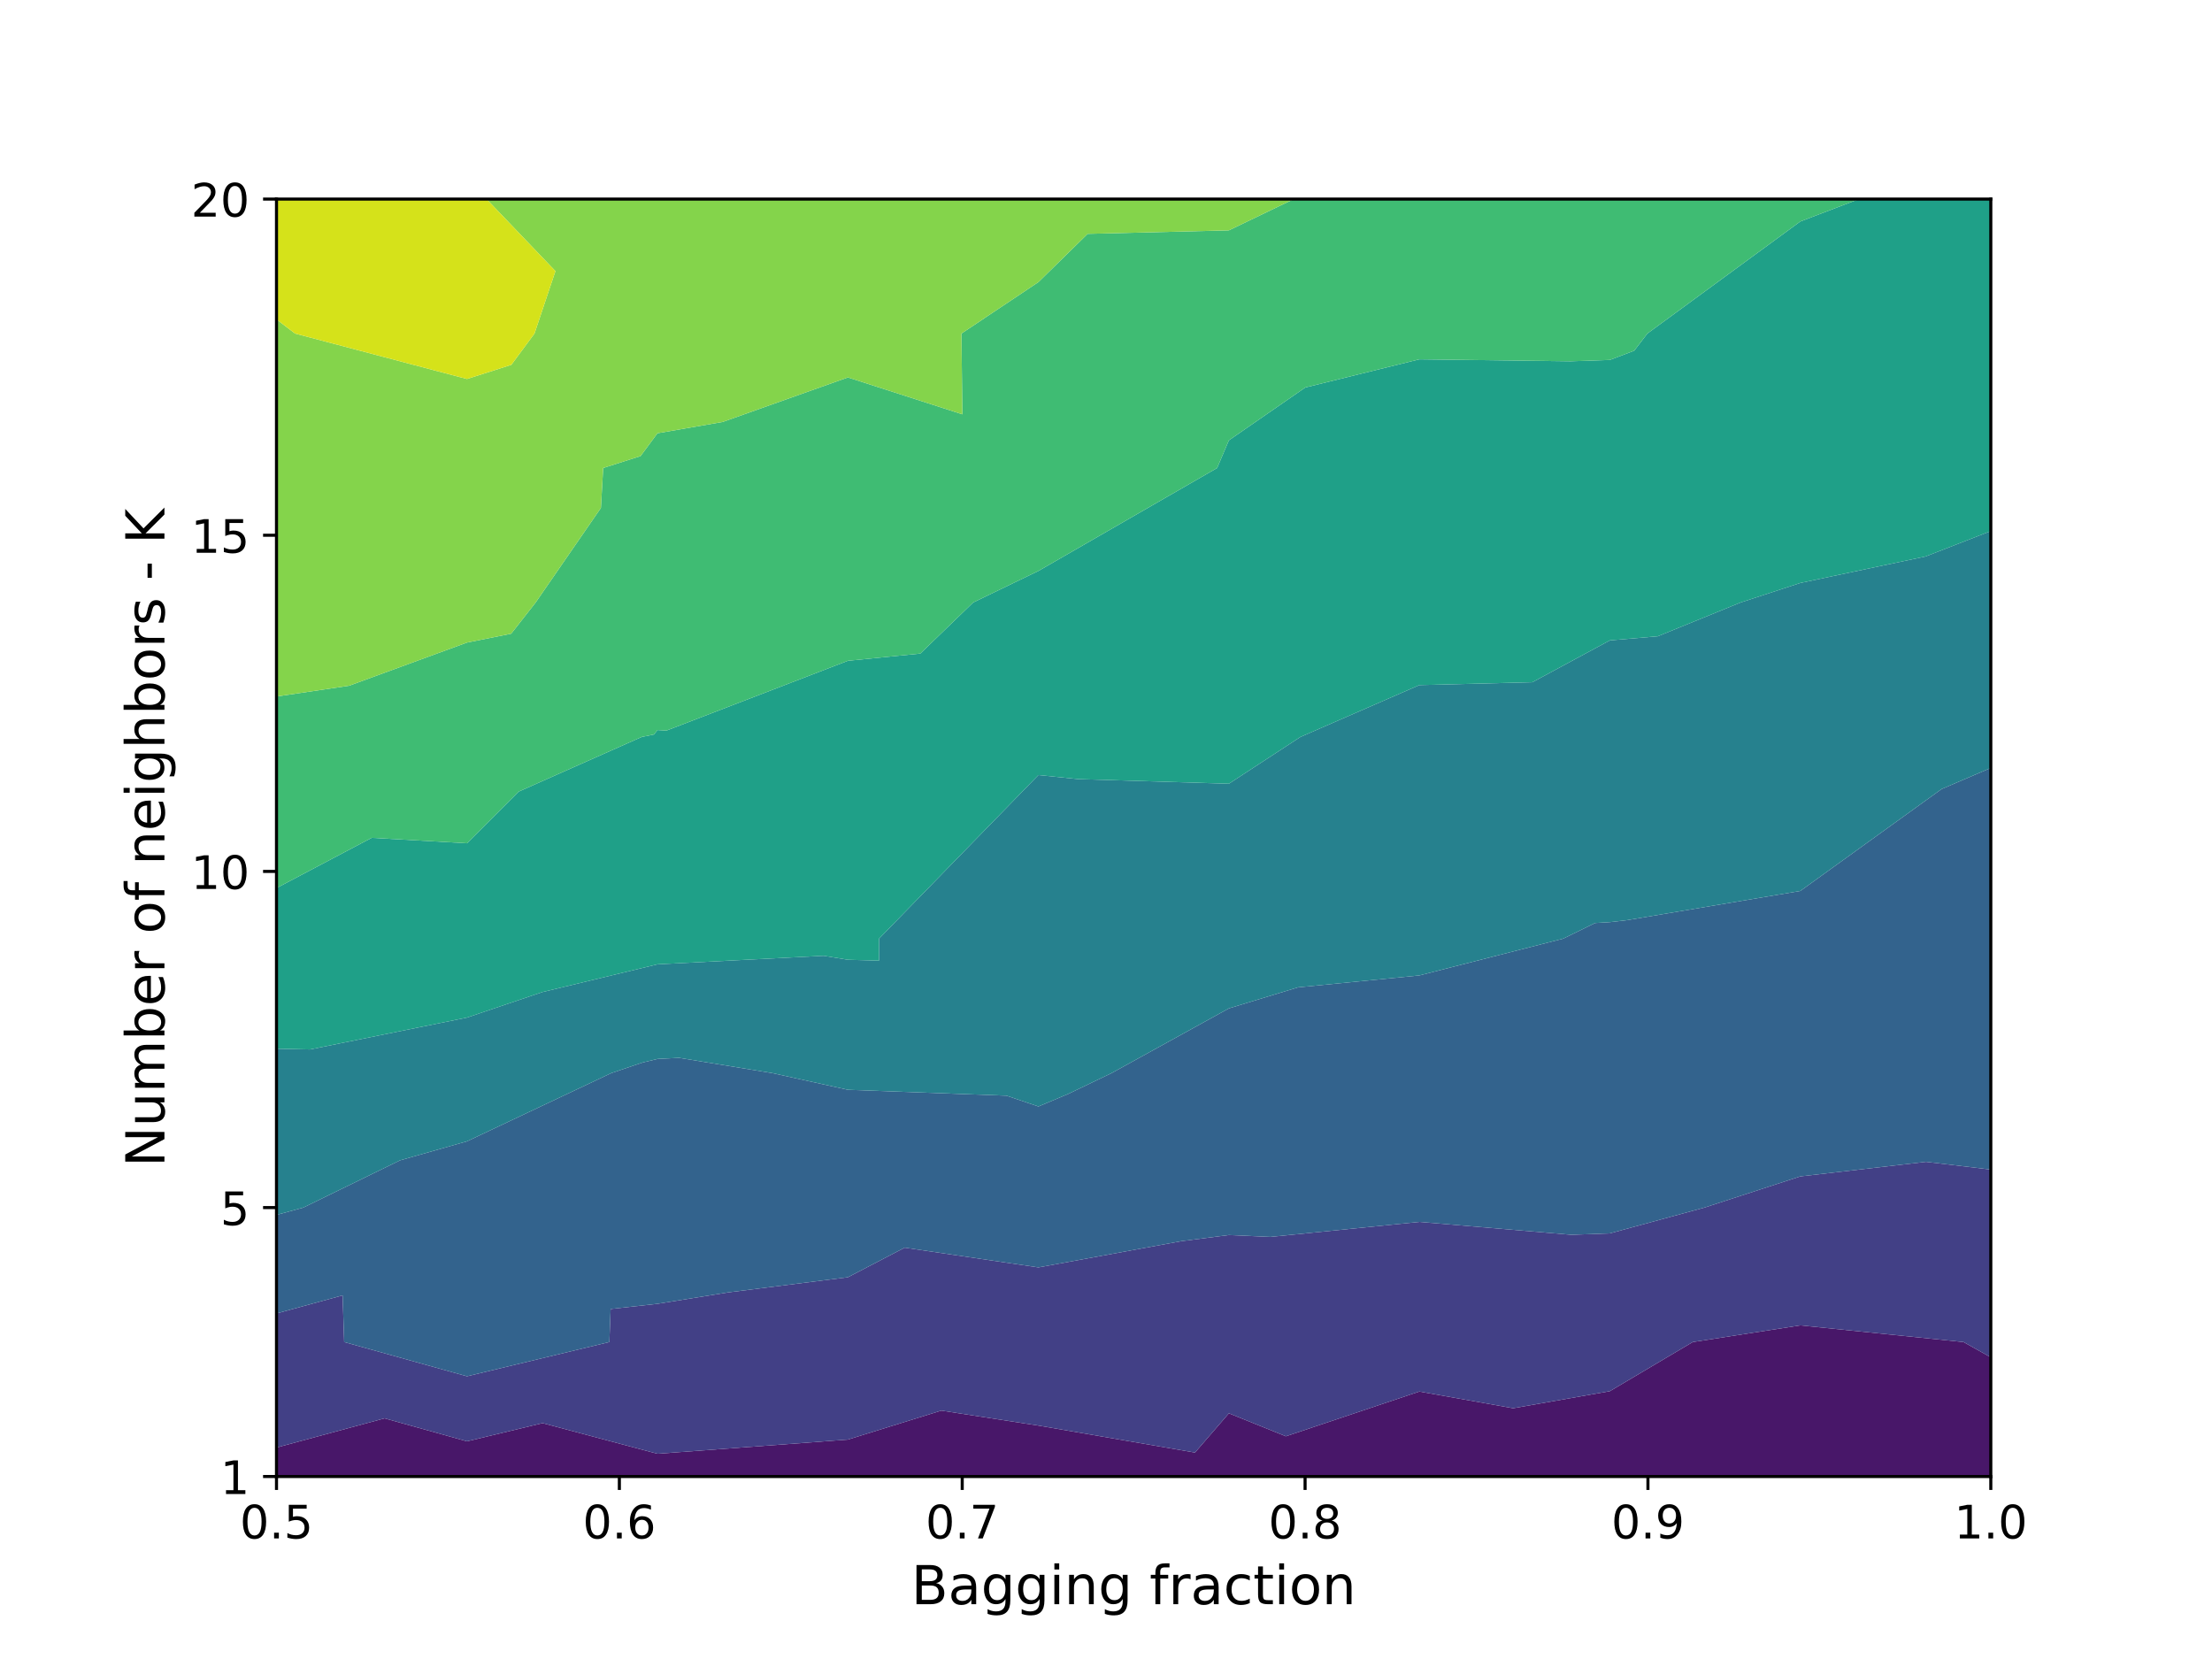
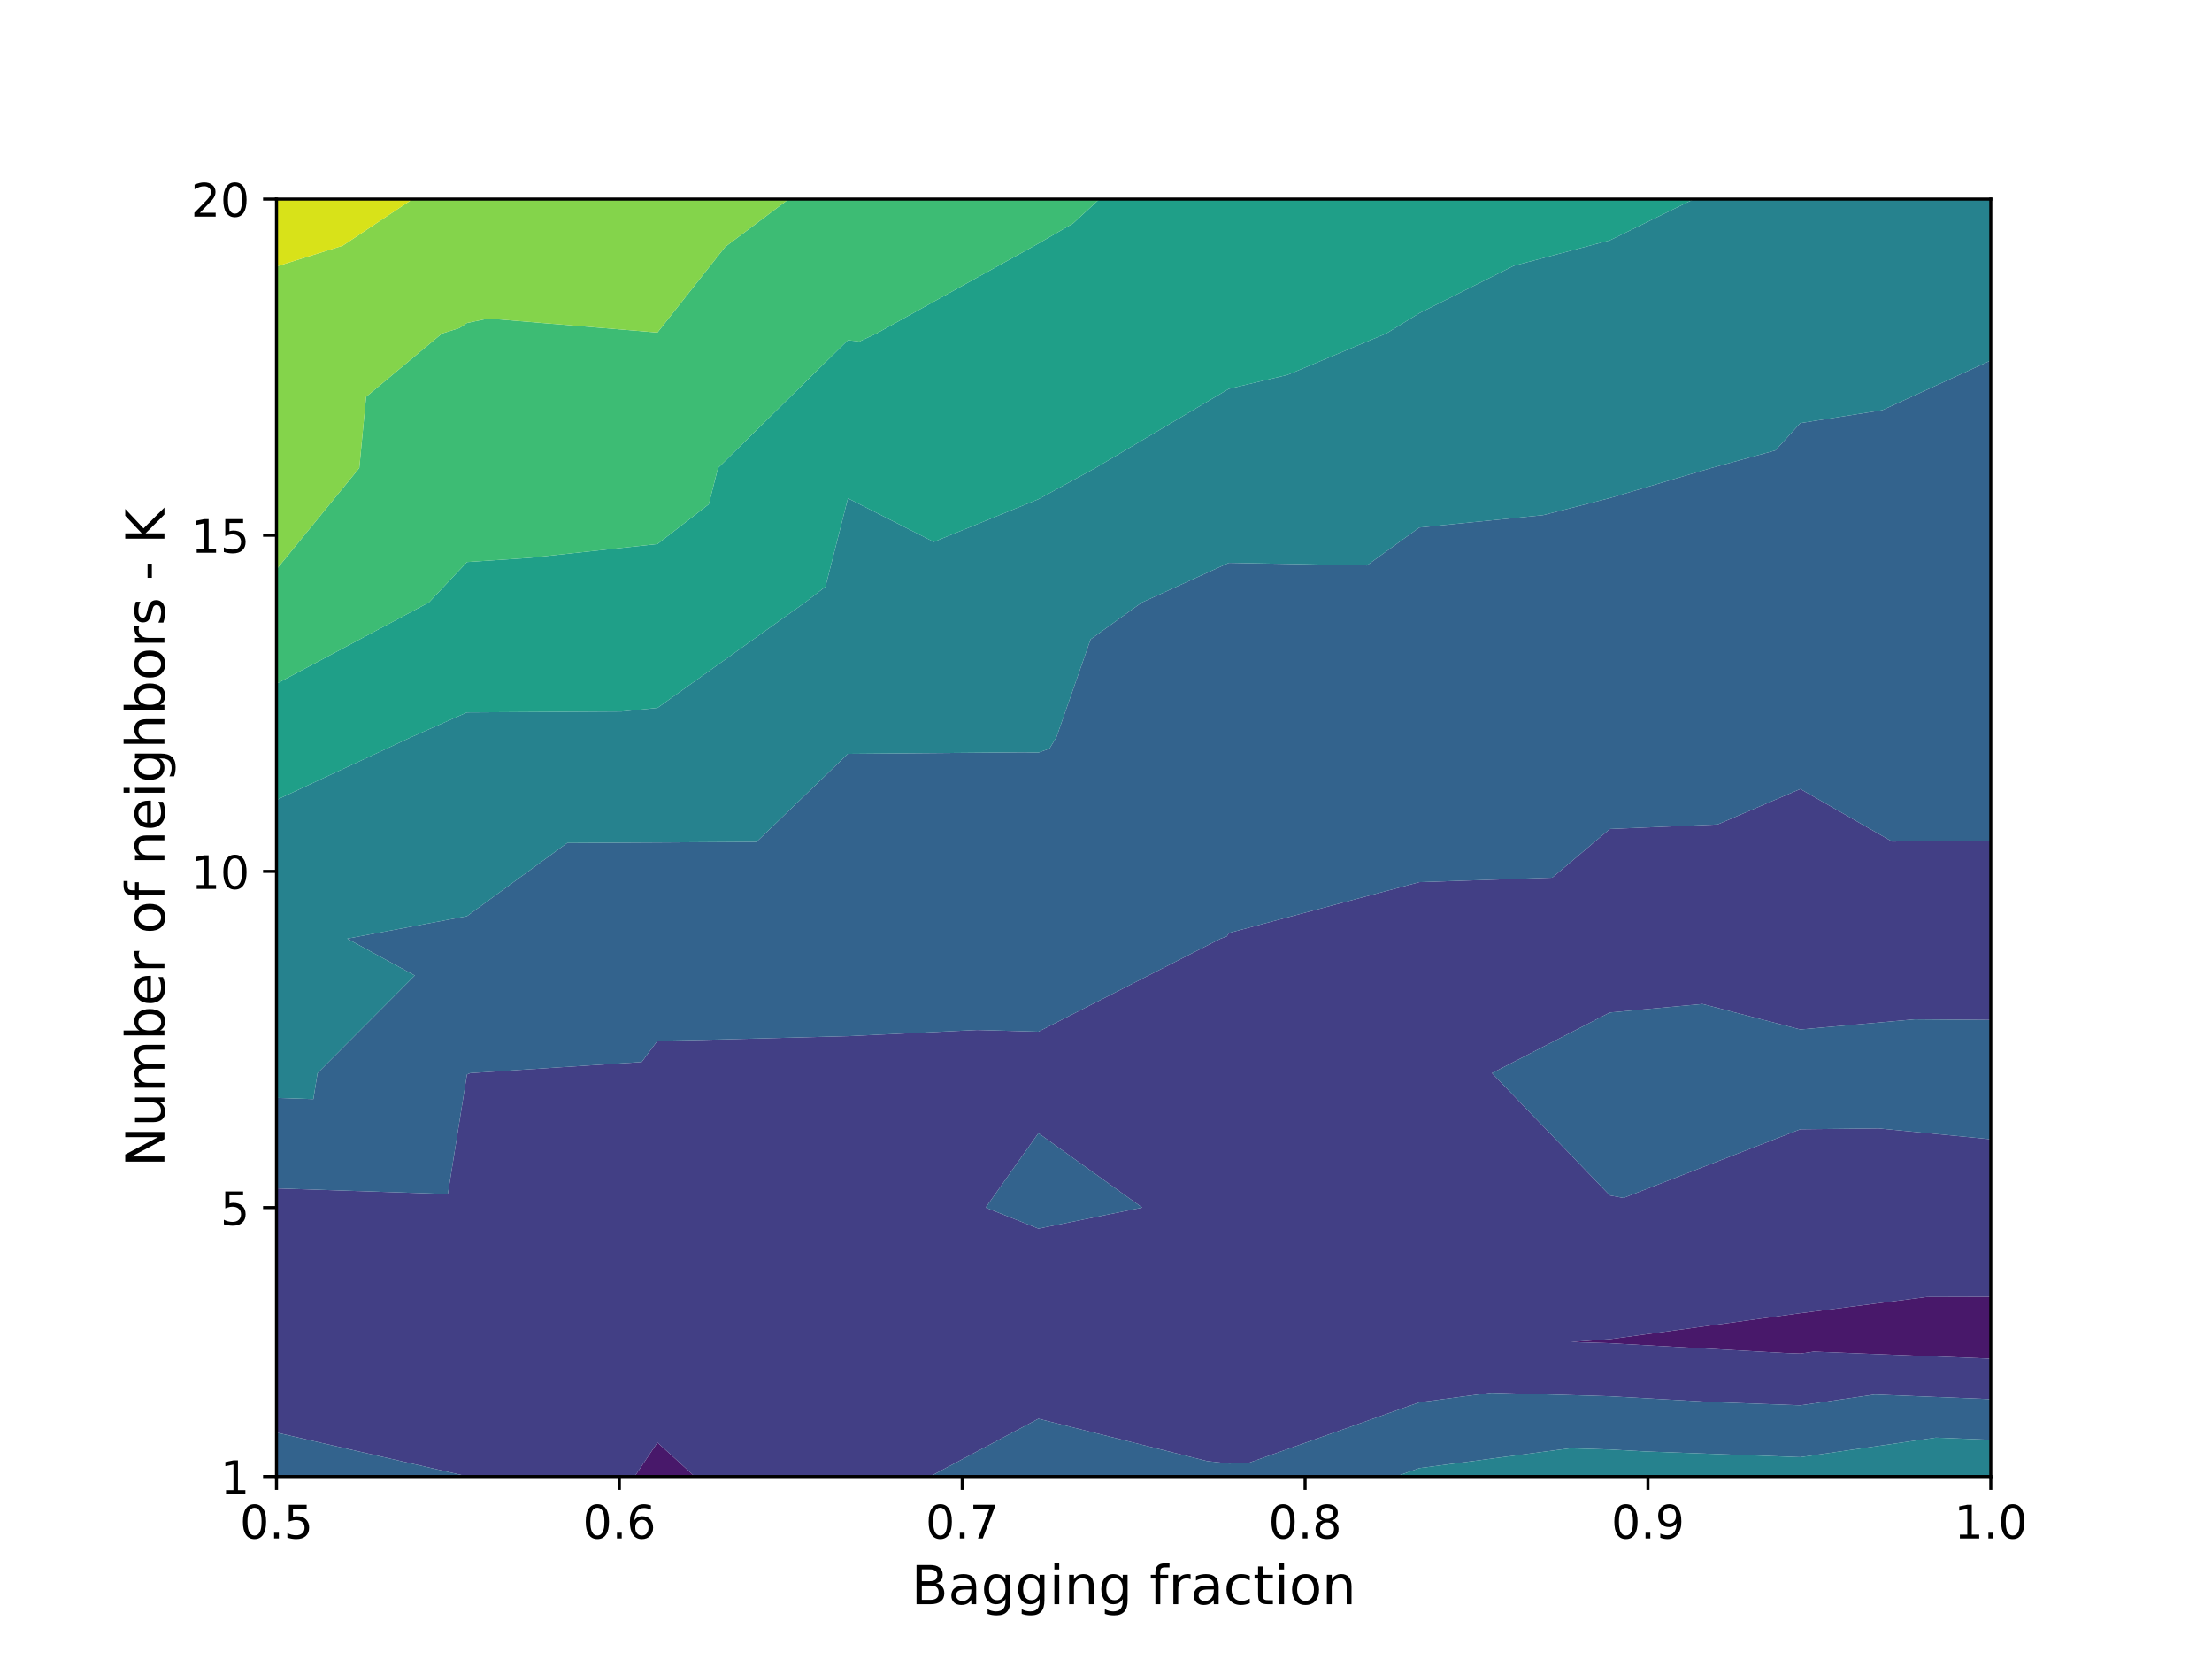
<svg xmlns="http://www.w3.org/2000/svg" xmlns:xlink="http://www.w3.org/1999/xlink" height="432pt" version="1.1" viewBox="0 0 576 432" width="576pt">
  <defs>
    <style type="text/css">
*{stroke-linecap:butt;stroke-linejoin:round;}
  </style>
  </defs>
  <g id="figure_1">
    <g id="patch_1">
      <path d="M 0 432  L 576 432  L 576 0  L 0 0  z " style="fill:#ffffff;" />
    </g>
    <g id="axes_1">
      <g id="patch_2">
        <path d="M 72 384.48  L 518.4 384.48  L 518.4 51.84  L 72 51.84  z " style="fill:#ffffff;" />
      </g>
      <g id="PathCollection_1">
-         <path clip-path="url(#p87b5f05899)" d="M 518.4 353.447  L 511.303 349.465  L 468.8 345.122  L 440.789 349.465  L 419.2 362.262  L 394.019 366.703  L 369.6 362.354  L 334.834 374.008  L 320 368.024  L 311.168 378.245  L 270.4 371.215  L 245.119 367.312  L 220.8 374.858  L 208.485 375.786  L 171.2 378.556  L 141.292 370.579  L 121.6 375.315  L 100.141 369.331  L 72 376.939  L 72 384.48  L 121.6 384.48  L 171.2 384.48  L 220.8 384.48  L 270.4 384.48  L 320 384.48  L 369.6 384.48  L 419.2 384.48  L 468.8 384.48  L 518.4 384.48  " style="fill:#481769;" />
+         <path clip-path="url(#p479cd1d13e)" d="M 180.92 384.48  L 171.2 375.633  L 165.257 384.48  L 171.2 384.48  M 518.4 337.664  L 501.754 337.714  L 468.8 341.948  L 420.494 348.552  L 419.2 348.716  L 409.101 349.465  L 419.2 349.764  L 464.789 352.296  L 468.8 352.445  L 472.304 351.939  L 518.4 353.778  L 518.4 349.465  " style="fill:#48186a;" />
      </g>
      <g id="PathCollection_2">
-         <path clip-path="url(#p87b5f05899)" d="M 72 376.939  L 100.141 369.331  L 121.6 375.315  L 141.292 370.579  L 171.2 378.556  L 208.485 375.786  L 220.8 374.858  L 245.119 367.312  L 270.4 371.215  L 311.168 378.245  L 320 368.024  L 334.834 374.008  L 369.6 362.354  L 394.019 366.703  L 419.2 362.262  L 440.789 349.465  L 468.8 345.122  L 511.303 349.465  L 518.4 353.447  L 518.4 349.465  L 518.4 314.451  L 518.4 304.552  L 501.526 302.538  L 468.8 306.331  L 443.836 314.451  L 419.2 321.168  L 409.169 321.532  L 369.6 318.181  L 330.817 322.087  L 320 321.602  L 307.612 323.196  L 270.4 330.029  L 235.581 324.885  L 220.8 332.59  L 189.487 336.556  L 171.2 339.509  L 159.006 340.857  L 158.674 349.465  L 121.6 358.383  L 89.621 349.465  L 89.216 337.312  L 72 342.019  L 72 349.465  " style="fill:#424086;" />
+         <path clip-path="url(#p479cd1d13e)" d="M 72 373.049  L 121.456 384.378  L 121.6 384.303  L 121.813 384.329  L 121.712 384.48  L 165.257 384.48  L 171.2 375.633  L 180.92 384.48  L 220.8 384.48  L 242.142 384.48  L 270.4 369.441  L 314.315 380.467  L 320 381.097  L 324.892 381.026  L 369.6 365.16  L 388.332 362.689  L 419.2 363.604  L 446.615 365.126  L 468.8 365.948  L 488.186 363.15  L 518.4 364.356  L 518.4 353.778  L 472.304 351.939  L 468.8 352.445  L 464.789 352.296  L 419.2 349.764  L 409.101 349.465  L 419.2 348.716  L 420.494 348.552  L 468.8 341.948  L 501.754 337.714  L 518.4 337.664  L 518.4 314.451  L 518.4 296.666  L 489.2 293.837  L 468.8 294.061  L 422.75 311.944  L 419.2 311.285  L 388.505 279.436  L 419.2 263.656  L 443.307 261.439  L 468.8 268.074  L 498.57 265.437  L 518.4 265.595  L 518.4 244.421  L 518.4 218.882  L 492.686 219.128  L 468.8 205.459  L 447.282 214.684  L 419.2 215.868  L 404.211 228.548  L 369.6 229.719  L 321.859 242.452  L 320 242.947  L 319.457 243.846  L 317.858 244.421  L 270.4 268.649  L 254.496 268.208  L 220.8 269.816  L 183.463 270.779  L 171.2 271.026  L 167.104 276.544  L 122.467 279.436  L 121.6 279.786  L 116.616 310.932  L 72 309.448  L 72 314.451  L 72 349.465  M 256.659 314.451  L 270.4 295.065  L 297.44 314.451  L 270.4 319.939  " style="fill:#423f85;" />
      </g>
      <g id="PathCollection_3">
-         <path clip-path="url(#p87b5f05899)" d="M 72 342.019  L 89.216 337.312  L 89.621 349.465  L 121.6 358.383  L 158.674 349.465  L 159.006 340.857  L 171.2 339.509  L 189.487 336.556  L 220.8 332.59  L 235.581 324.885  L 270.4 330.029  L 307.612 323.196  L 320 321.602  L 330.817 322.087  L 369.6 318.181  L 409.169 321.532  L 419.2 321.168  L 443.836 314.451  L 468.8 306.331  L 501.526 302.538  L 518.4 304.552  L 518.4 279.436  L 518.4 244.421  L 518.4 199.968  L 505.586 205.468  L 468.8 232.003  L 423.759 239.593  L 419.2 240.125  L 415.357 240.351  L 407.052 244.421  L 369.6 254  L 337.974 257.109  L 320 262.581  L 289.449 279.436  L 278.113 284.881  L 270.4 288.123  L 262.08 285.309  L 220.8 283.78  L 201.121 279.436  L 176.836 275.457  L 171.2 275.746  L 167.305 276.686  L 159.168 279.436  L 121.6 297.197  L 104.172 302.147  L 78.983 314.451  L 72 316.36  " style="fill:#33638d;" />
+         <path clip-path="url(#p479cd1d13e)" d="M 72 309.448  L 116.616 310.932  L 121.6 279.786  L 122.467 279.436  L 167.104 276.544  L 171.2 271.026  L 183.463 270.779  L 220.8 269.816  L 254.496 268.208  L 270.4 268.649  L 317.858 244.421  L 319.457 243.846  L 320 242.947  L 321.859 242.452  L 369.6 229.719  L 404.211 228.548  L 419.2 215.868  L 447.282 214.684  L 468.8 205.459  L 492.686 219.128  L 518.4 218.882  L 518.4 191.899  L 518.4 156.884  L 518.4 121.869  L 518.4 93.866  L 490.123 106.816  L 468.8 110.173  L 462.314 117.291  L 445.612 121.869  L 419.2 129.697  L 401.802 134.151  L 369.6 137.365  L 355.933 147.236  L 320 146.558  L 297.336 156.884  L 283.988 166.477  L 275.118 191.899  L 273.279 194.947  L 270.4 195.982  L 266.614 195.908  L 220.8 196.296  L 197.001 219.22  L 171.2 219.387  L 147.682 219.517  L 121.6 238.57  L 90.406 244.421  L 108.004 254.019  L 82.684 279.436  L 81.6 286.213  L 72 285.893  M 121.712 384.48  L 121.813 384.329  L 121.6 384.303  L 121.456 384.378  L 72 373.049  L 72 384.48  L 121.6 384.48  M 363.468 384.48  L 369.6 382.304  L 408.795 377.135  L 419.2 377.443  L 428.441 377.956  L 468.8 379.45  L 504.067 374.361  L 518.4 374.933  L 518.4 364.356  L 488.186 363.15  L 468.8 365.948  L 446.615 365.126  L 419.2 363.604  L 388.332 362.689  L 369.6 365.16  L 324.892 381.026  L 320 381.097  L 314.315 380.467  L 270.4 369.441  L 242.142 384.48  L 270.4 384.48  L 320 384.48  M 518.4 265.595  L 498.57 265.437  L 468.8 268.074  L 443.307 261.439  L 419.2 263.656  L 388.505 279.436  L 419.2 311.285  L 422.75 311.944  L 468.8 294.061  L 489.2 293.837  L 518.4 296.666  L 518.4 279.436  M 270.4 319.939  L 297.44 314.451  L 270.4 295.065  L 256.659 314.451  " style="fill:#33638d;" />
      </g>
      <g id="PathCollection_4">
-         <path clip-path="url(#p87b5f05899)" d="M 72 316.36  L 78.983 314.451  L 104.172 302.147  L 121.6 297.197  L 159.168 279.436  L 167.305 276.686  L 171.2 275.746  L 176.836 275.457  L 201.121 279.436  L 220.8 283.78  L 262.08 285.309  L 270.4 288.123  L 278.113 284.881  L 289.449 279.436  L 320 262.581  L 337.974 257.109  L 369.6 254  L 407.052 244.421  L 415.357 240.351  L 419.2 240.125  L 423.759 239.593  L 468.8 232.003  L 505.586 205.468  L 518.4 199.968  L 518.4 191.899  L 518.4 156.884  L 518.4 138.285  L 501.422 144.899  L 468.8 151.806  L 453.265 156.884  L 431.675 165.691  L 419.2 166.758  L 399.02 177.653  L 369.6 178.398  L 338.634 191.899  L 320 204.079  L 280.771 202.881  L 270.4 201.822  L 228.902 244.421  L 228.904 250.142  L 220.8 249.919  L 214.479 248.883  L 171.2 251.106  L 141.289 258.321  L 121.6 264.975  L 80.73 273.273  L 72 273.081  L 72 279.436  L 72 314.451  " style="fill:#26818e;" />
+         <path clip-path="url(#p479cd1d13e)" d="M 72 285.893  L 81.6 286.213  L 82.684 279.436  L 108.004 254.019  L 90.406 244.421  L 121.6 238.57  L 147.682 219.517  L 171.2 219.387  L 197.001 219.22  L 220.8 196.296  L 266.614 195.908  L 270.4 195.982  L 273.279 194.947  L 275.118 191.899  L 283.988 166.477  L 297.336 156.884  L 320 146.558  L 355.933 147.236  L 369.6 137.365  L 401.802 134.151  L 419.2 129.697  L 445.612 121.869  L 462.314 117.291  L 468.8 110.173  L 490.123 106.816  L 518.4 93.866  L 518.4 86.855  L 518.4 51.84  L 468.8 51.84  L 441.112 51.84  L 419.2 62.587  L 394.203 69.208  L 369.6 81.551  L 360.967 86.855  L 335.253 97.622  L 320 101.246  L 285.231 121.869  L 270.4 129.995  L 243.146 141.109  L 220.8 129.765  L 214.956 152.758  L 209.632 156.884  L 171.2 184.338  L 161.814 185.273  L 121.6 185.514  L 107.217 191.899  L 72 208.301  L 72 244.421  L 72 279.436  M 518.4 374.933  L 504.067 374.361  L 468.8 379.45  L 428.441 377.956  L 419.2 377.443  L 408.795 377.135  L 369.6 382.304  L 363.468 384.48  L 369.6 384.48  L 419.2 384.48  L 468.8 384.48  L 518.4 384.48  " style="fill:#26828e;" />
      </g>
      <g id="PathCollection_5">
-         <path clip-path="url(#p87b5f05899)" d="M 72 273.081  L 80.73 273.273  L 121.6 264.975  L 141.289 258.321  L 171.2 251.106  L 214.479 248.883  L 220.8 249.919  L 228.904 250.142  L 228.902 244.421  L 270.4 201.822  L 280.771 202.881  L 320 204.079  L 338.634 191.899  L 369.6 178.398  L 399.02 177.653  L 419.2 166.758  L 431.675 165.691  L 453.265 156.884  L 468.8 151.806  L 501.422 144.899  L 518.4 138.285  L 518.4 121.869  L 518.4 86.855  L 518.4 51.84  L 484.087 51.84  L 468.8 57.669  L 428.967 86.855  L 425.536 91.328  L 419.2 93.725  L 408.969 94.077  L 369.6 93.567  L 339.897 100.901  L 320 114.658  L 316.931 121.869  L 270.4 148.674  L 253.413 156.884  L 239.646 170.188  L 220.8 172.065  L 173.554 190.237  L 171.2 190.101  L 170.292 191.258  L 167.101 191.899  L 135.049 206.14  L 121.6 219.586  L 96.792 218.168  L 72 231.253  L 72 244.421  " style="fill:#1fa088;" />
+         <path clip-path="url(#p479cd1d13e)" d="M 286.298 51.84  L 279.401 58.194  L 270.4 63.412  L 228.211 86.855  L 223.762 88.946  L 220.8 88.57  L 186.964 121.869  L 184.566 131.305  L 171.2 141.664  L 138.096 145.239  L 121.6 146.353  L 111.679 156.884  L 72 178.048  L 72 191.899  L 72 208.301  L 107.217 191.899  L 121.6 185.514  L 161.814 185.273  L 171.2 184.338  L 209.632 156.884  L 214.956 152.758  L 220.8 129.765  L 243.146 141.109  L 270.4 129.995  L 285.231 121.869  L 320 101.246  L 335.253 97.622  L 360.967 86.855  L 369.6 81.551  L 394.203 69.208  L 419.2 62.587  L 441.112 51.84  L 419.2 51.84  L 369.6 51.84  L 320 51.84  " style="fill:#1f9f88;" />
      </g>
      <g id="PathCollection_6">
-         <path clip-path="url(#p87b5f05899)" d="M 336.918 51.84  L 320 59.981  L 283.222 60.892  L 270.4 73.462  L 250.35 86.855  L 250.595 107.889  L 220.8 98.282  L 188.196 109.872  L 171.2 112.819  L 166.799 118.763  L 157.064 121.869  L 156.473 132.266  L 139.488 156.884  L 133.112 165.011  L 121.6 167.324  L 90.884 178.568  L 72 181.365  L 72 191.899  L 72 231.253  L 96.792 218.168  L 121.6 219.586  L 135.049 206.14  L 167.101 191.899  L 170.292 191.258  L 171.2 190.101  L 173.554 190.237  L 220.8 172.065  L 239.646 170.188  L 253.413 156.884  L 270.4 148.674  L 316.931 121.869  L 320 114.658  L 339.897 100.901  L 369.6 93.567  L 408.969 94.077  L 419.2 93.725  L 425.536 91.328  L 428.967 86.855  L 468.8 57.669  L 484.087 51.84  L 468.8 51.84  L 419.2 51.84  L 369.6 51.84  " style="fill:#3fbc73;" />
+         <path clip-path="url(#p479cd1d13e)" d="M 205.403 51.84  L 188.835 64.29  L 171.2 86.597  L 127.138 82.945  L 121.6 84.105  L 119.596 85.44  L 115.079 86.855  L 95.335 103.328  L 93.562 121.869  L 72 148.25  L 72 156.884  L 72 178.048  L 111.679 156.884  L 121.6 146.353  L 138.096 145.239  L 171.2 141.664  L 184.566 131.305  L 186.964 121.869  L 220.8 88.57  L 223.762 88.946  L 228.211 86.855  L 270.4 63.412  L 279.401 58.194  L 286.298 51.84  L 270.4 51.84  L 220.8 51.84  " style="fill:#3dbc74;" />
      </g>
      <g id="PathCollection_7">
-         <path clip-path="url(#p87b5f05899)" d="M 126.693 51.84  L 144.629 70.598  L 139.176 86.855  L 133.142 95.003  L 121.6 98.687  L 76.838 86.855  L 72 83.161  L 72 86.855  L 72 121.869  L 72 156.884  L 72 181.365  L 90.884 178.568  L 121.6 167.324  L 133.112 165.011  L 139.488 156.884  L 156.473 132.266  L 157.064 121.869  L 166.799 118.763  L 171.2 112.819  L 188.196 109.872  L 220.8 98.282  L 250.595 107.889  L 250.35 86.855  L 270.4 73.462  L 283.222 60.892  L 320 59.981  L 336.918 51.84  L 320 51.84  L 270.4 51.84  L 220.8 51.84  L 171.2 51.84  " style="fill:#84d44b;" />
+         <path clip-path="url(#p479cd1d13e)" d="M 107.457 51.84  L 89.213 63.991  L 72 69.383  L 72 86.855  L 72 121.869  L 72 148.25  L 93.562 121.869  L 95.335 103.328  L 115.079 86.855  L 119.596 85.44  L 121.6 84.105  L 127.138 82.945  L 171.2 86.597  L 188.835 64.29  L 205.403 51.84  L 171.2 51.84  L 121.6 51.84  " style="fill:#84d44b;" />
      </g>
      <g id="PathCollection_8">
-         <path clip-path="url(#p87b5f05899)" d="M 72 83.161  L 76.838 86.855  L 121.6 98.687  L 133.142 95.003  L 139.176 86.855  L 144.629 70.598  L 126.693 51.84  L 121.6 51.84  L 72 51.84  " style="fill:#d5e21a;" />
+         <path clip-path="url(#p479cd1d13e)" d="M 72 69.383  L 89.213 63.991  L 107.457 51.84  L 72 51.84  " style="fill:#d8e219;" />
      </g>
      <g id="matplotlib.axis_1">
        <g id="xtick_1">
          <g id="line2d_1">
            <defs>
-               <path d="M 0 0  L 0 3.5  " id="mce87651f87" style="stroke:#000000;stroke-width:0.8;" />
-             </defs>
-             <g>
-               <use style="stroke:#000000;stroke-width:0.8;" x="72" xlink:href="#mce87651f87" y="384.48" />
+               <path d="M 0 0  L 0 3.5  " id="m35d7c53efc" style="stroke:#000000;stroke-width:0.8;" />
+             </defs>
+             <g>
+               <use style="stroke:#000000;stroke-width:0.8;" x="72" xlink:href="#m35d7c53efc" y="384.48" />
            </g>
          </g>
          <g id="text_1">
            <defs>
              <path d="M 31.781 66.406  Q 24.172 66.406 20.328 58.906  Q 16.5 51.422 16.5 36.375  Q 16.5 21.391 20.328 13.891  Q 24.172 6.391 31.781 6.391  Q 39.453 6.391 43.281 13.891  Q 47.125 21.391 47.125 36.375  Q 47.125 51.422 43.281 58.906  Q 39.453 66.406 31.781 66.406  z M 31.781 74.219  Q 44.047 74.219 50.516 64.516  Q 56.984 54.828 56.984 36.375  Q 56.984 17.969 50.516 8.266  Q 44.047 -1.422 31.781 -1.422  Q 19.531 -1.422 13.062 8.266  Q 6.594 17.969 6.594 36.375  Q 6.594 54.828 13.062 64.516  Q 19.531 74.219 31.781 74.219  z " id="DejaVuSans-48" />
              <path d="M 10.688 12.406  L 21 12.406  L 21 0  L 10.688 0  z " id="DejaVuSans-46" />
              <path d="M 10.797 72.906  L 49.516 72.906  L 49.516 64.594  L 19.828 64.594  L 19.828 46.734  Q 21.969 47.469 24.109 47.828  Q 26.266 48.188 28.422 48.188  Q 40.625 48.188 47.75 41.5  Q 54.891 34.812 54.891 23.391  Q 54.891 11.625 47.562 5.094  Q 40.234 -1.422 26.906 -1.422  Q 22.312 -1.422 17.547 -0.641  Q 12.797 0.141 7.719 1.703  L 7.719 11.625  Q 12.109 9.234 16.797 8.062  Q 21.484 6.891 26.703 6.891  Q 35.156 6.891 40.078 11.328  Q 45.016 15.766 45.016 23.391  Q 45.016 31 40.078 35.438  Q 35.156 39.891 26.703 39.891  Q 22.75 39.891 18.812 39.016  Q 14.891 38.141 10.797 36.281  z " id="DejaVuSans-53" />
            </defs>
            <g transform="translate(62.45813 400.5981)scale(0.12 -0.12)">
              <use xlink:href="#DejaVuSans-48" />
              <use x="63.623" xlink:href="#DejaVuSans-46" />
              <use x="95.41" xlink:href="#DejaVuSans-53" />
            </g>
          </g>
        </g>
        <g id="xtick_2">
          <g id="line2d_2">
            <g>
-               <use style="stroke:#000000;stroke-width:0.8;" x="161.28" xlink:href="#mce87651f87" y="384.48" />
+               <use style="stroke:#000000;stroke-width:0.8;" x="161.28" xlink:href="#m35d7c53efc" y="384.48" />
            </g>
          </g>
          <g id="text_2">
            <defs>
              <path d="M 33.016 40.375  Q 26.375 40.375 22.484 35.828  Q 18.609 31.297 18.609 23.391  Q 18.609 15.531 22.484 10.953  Q 26.375 6.391 33.016 6.391  Q 39.656 6.391 43.531 10.953  Q 47.406 15.531 47.406 23.391  Q 47.406 31.297 43.531 35.828  Q 39.656 40.375 33.016 40.375  z M 52.594 71.297  L 52.594 62.312  Q 48.875 64.062 45.094 64.984  Q 41.312 65.922 37.594 65.922  Q 27.828 65.922 22.672 59.328  Q 17.531 52.734 16.797 39.406  Q 19.672 43.656 24.016 45.922  Q 28.375 48.188 33.594 48.188  Q 44.578 48.188 50.953 41.516  Q 57.328 34.859 57.328 23.391  Q 57.328 12.156 50.688 5.359  Q 44.047 -1.422 33.016 -1.422  Q 20.359 -1.422 13.672 8.266  Q 6.984 17.969 6.984 36.375  Q 6.984 53.656 15.188 63.938  Q 23.391 74.219 37.203 74.219  Q 40.922 74.219 44.703 73.484  Q 48.484 72.75 52.594 71.297  z " id="DejaVuSans-54" />
            </defs>
            <g transform="translate(151.7381 400.5981)scale(0.12 -0.12)">
              <use xlink:href="#DejaVuSans-48" />
              <use x="63.623" xlink:href="#DejaVuSans-46" />
              <use x="95.41" xlink:href="#DejaVuSans-54" />
            </g>
          </g>
        </g>
        <g id="xtick_3">
          <g id="line2d_3">
            <g>
-               <use style="stroke:#000000;stroke-width:0.8;" x="250.56" xlink:href="#mce87651f87" y="384.48" />
+               <use style="stroke:#000000;stroke-width:0.8;" x="250.56" xlink:href="#m35d7c53efc" y="384.48" />
            </g>
          </g>
          <g id="text_3">
            <defs>
              <path d="M 8.203 72.906  L 55.078 72.906  L 55.078 68.703  L 28.609 0  L 18.312 0  L 43.219 64.594  L 8.203 64.594  z " id="DejaVuSans-55" />
            </defs>
            <g transform="translate(241.0181 400.5981)scale(0.12 -0.12)">
              <use xlink:href="#DejaVuSans-48" />
              <use x="63.623" xlink:href="#DejaVuSans-46" />
              <use x="95.41" xlink:href="#DejaVuSans-55" />
            </g>
          </g>
        </g>
        <g id="xtick_4">
          <g id="line2d_4">
            <g>
-               <use style="stroke:#000000;stroke-width:0.8;" x="339.84" xlink:href="#mce87651f87" y="384.48" />
+               <use style="stroke:#000000;stroke-width:0.8;" x="339.84" xlink:href="#m35d7c53efc" y="384.48" />
            </g>
          </g>
          <g id="text_4">
            <defs>
              <path d="M 31.781 34.625  Q 24.75 34.625 20.719 30.859  Q 16.703 27.094 16.703 20.516  Q 16.703 13.922 20.719 10.156  Q 24.75 6.391 31.781 6.391  Q 38.812 6.391 42.859 10.172  Q 46.922 13.969 46.922 20.516  Q 46.922 27.094 42.891 30.859  Q 38.875 34.625 31.781 34.625  z M 21.922 38.812  Q 15.578 40.375 12.031 44.719  Q 8.5 49.078 8.5 55.328  Q 8.5 64.062 14.719 69.141  Q 20.953 74.219 31.781 74.219  Q 42.672 74.219 48.875 69.141  Q 55.078 64.062 55.078 55.328  Q 55.078 49.078 51.531 44.719  Q 48 40.375 41.703 38.812  Q 48.828 37.156 52.797 32.312  Q 56.781 27.484 56.781 20.516  Q 56.781 9.906 50.312 4.234  Q 43.844 -1.422 31.781 -1.422  Q 19.734 -1.422 13.25 4.234  Q 6.781 9.906 6.781 20.516  Q 6.781 27.484 10.781 32.312  Q 14.797 37.156 21.922 38.812  z M 18.312 54.391  Q 18.312 48.734 21.844 45.562  Q 25.391 42.391 31.781 42.391  Q 38.141 42.391 41.719 45.562  Q 45.312 48.734 45.312 54.391  Q 45.312 60.062 41.719 63.234  Q 38.141 66.406 31.781 66.406  Q 25.391 66.406 21.844 63.234  Q 18.312 60.062 18.312 54.391  z " id="DejaVuSans-56" />
            </defs>
            <g transform="translate(330.2981 400.5981)scale(0.12 -0.12)">
              <use xlink:href="#DejaVuSans-48" />
              <use x="63.623" xlink:href="#DejaVuSans-46" />
              <use x="95.41" xlink:href="#DejaVuSans-56" />
            </g>
          </g>
        </g>
        <g id="xtick_5">
          <g id="line2d_5">
            <g>
-               <use style="stroke:#000000;stroke-width:0.8;" x="429.12" xlink:href="#mce87651f87" y="384.48" />
+               <use style="stroke:#000000;stroke-width:0.8;" x="429.12" xlink:href="#m35d7c53efc" y="384.48" />
            </g>
          </g>
          <g id="text_5">
            <defs>
              <path d="M 10.984 1.516  L 10.984 10.5  Q 14.703 8.734 18.5 7.812  Q 22.312 6.891 25.984 6.891  Q 35.75 6.891 40.891 13.453  Q 46.047 20.016 46.781 33.406  Q 43.953 29.203 39.594 26.953  Q 35.25 24.703 29.984 24.703  Q 19.047 24.703 12.672 31.312  Q 6.297 37.938 6.297 49.422  Q 6.297 60.641 12.938 67.422  Q 19.578 74.219 30.609 74.219  Q 43.266 74.219 49.922 64.516  Q 56.594 54.828 56.594 36.375  Q 56.594 19.141 48.406 8.859  Q 40.234 -1.422 26.422 -1.422  Q 22.703 -1.422 18.891 -0.688  Q 15.094 0.047 10.984 1.516  z M 30.609 32.422  Q 37.25 32.422 41.125 36.953  Q 45.016 41.5 45.016 49.422  Q 45.016 57.281 41.125 61.844  Q 37.25 66.406 30.609 66.406  Q 23.969 66.406 20.094 61.844  Q 16.219 57.281 16.219 49.422  Q 16.219 41.5 20.094 36.953  Q 23.969 32.422 30.609 32.422  z " id="DejaVuSans-57" />
            </defs>
            <g transform="translate(419.5781 400.5981)scale(0.12 -0.12)">
              <use xlink:href="#DejaVuSans-48" />
              <use x="63.623" xlink:href="#DejaVuSans-46" />
              <use x="95.41" xlink:href="#DejaVuSans-57" />
            </g>
          </g>
        </g>
        <g id="xtick_6">
          <g id="line2d_6">
            <g>
-               <use style="stroke:#000000;stroke-width:0.8;" x="518.4" xlink:href="#mce87651f87" y="384.48" />
+               <use style="stroke:#000000;stroke-width:0.8;" x="518.4" xlink:href="#m35d7c53efc" y="384.48" />
            </g>
          </g>
          <g id="text_6">
            <defs>
              <path d="M 12.406 8.297  L 28.516 8.297  L 28.516 63.922  L 10.984 60.406  L 10.984 69.391  L 28.422 72.906  L 38.281 72.906  L 38.281 8.297  L 54.391 8.297  L 54.391 0  L 12.406 0  z " id="DejaVuSans-49" />
            </defs>
            <g transform="translate(508.8581 400.5981)scale(0.12 -0.12)">
              <use xlink:href="#DejaVuSans-49" />
              <use x="63.623" xlink:href="#DejaVuSans-46" />
              <use x="95.41" xlink:href="#DejaVuSans-48" />
            </g>
          </g>
        </g>
        <g id="text_7">
          <defs>
            <path d="M 19.672 34.812  L 19.672 8.109  L 35.5 8.109  Q 43.453 8.109 47.281 11.406  Q 51.125 14.703 51.125 21.484  Q 51.125 28.328 47.281 31.562  Q 43.453 34.812 35.5 34.812  z M 19.672 64.797  L 19.672 42.828  L 34.281 42.828  Q 41.5 42.828 45.031 45.531  Q 48.578 48.25 48.578 53.812  Q 48.578 59.328 45.031 62.062  Q 41.5 64.797 34.281 64.797  z M 9.812 72.906  L 35.016 72.906  Q 46.297 72.906 52.391 68.219  Q 58.5 63.531 58.5 54.891  Q 58.5 48.188 55.375 44.234  Q 52.25 40.281 46.188 39.312  Q 53.469 37.75 57.5 32.781  Q 61.531 27.828 61.531 20.406  Q 61.531 10.641 54.891 5.312  Q 48.25 0 35.984 0  L 9.812 0  z " id="DejaVuSans-66" />
            <path d="M 34.281 27.484  Q 23.391 27.484 19.188 25  Q 14.984 22.516 14.984 16.5  Q 14.984 11.719 18.141 8.906  Q 21.297 6.109 26.703 6.109  Q 34.188 6.109 38.703 11.406  Q 43.219 16.703 43.219 25.484  L 43.219 27.484  z M 52.203 31.203  L 52.203 0  L 43.219 0  L 43.219 8.297  Q 40.141 3.328 35.547 0.953  Q 30.953 -1.422 24.312 -1.422  Q 15.922 -1.422 10.953 3.297  Q 6 8.016 6 15.922  Q 6 25.141 12.172 29.828  Q 18.359 34.516 30.609 34.516  L 43.219 34.516  L 43.219 35.406  Q 43.219 41.609 39.141 45  Q 35.062 48.391 27.688 48.391  Q 23 48.391 18.547 47.266  Q 14.109 46.141 10.016 43.891  L 10.016 52.203  Q 14.938 54.109 19.578 55.047  Q 24.219 56 28.609 56  Q 40.484 56 46.344 49.844  Q 52.203 43.703 52.203 31.203  z " id="DejaVuSans-97" />
            <path d="M 45.406 27.984  Q 45.406 37.75 41.375 43.109  Q 37.359 48.484 30.078 48.484  Q 22.859 48.484 18.828 43.109  Q 14.797 37.75 14.797 27.984  Q 14.797 18.266 18.828 12.891  Q 22.859 7.516 30.078 7.516  Q 37.359 7.516 41.375 12.891  Q 45.406 18.266 45.406 27.984  z M 54.391 6.781  Q 54.391 -7.172 48.188 -13.984  Q 42 -20.797 29.203 -20.797  Q 24.469 -20.797 20.266 -20.094  Q 16.062 -19.391 12.109 -17.922  L 12.109 -9.188  Q 16.062 -11.328 19.922 -12.344  Q 23.781 -13.375 27.781 -13.375  Q 36.625 -13.375 41.016 -8.766  Q 45.406 -4.156 45.406 5.172  L 45.406 9.625  Q 42.625 4.781 38.281 2.391  Q 33.938 0 27.875 0  Q 17.828 0 11.672 7.656  Q 5.516 15.328 5.516 27.984  Q 5.516 40.672 11.672 48.328  Q 17.828 56 27.875 56  Q 33.938 56 38.281 53.609  Q 42.625 51.219 45.406 46.391  L 45.406 54.688  L 54.391 54.688  z " id="DejaVuSans-103" />
            <path d="M 9.422 54.688  L 18.406 54.688  L 18.406 0  L 9.422 0  z M 9.422 75.984  L 18.406 75.984  L 18.406 64.594  L 9.422 64.594  z " id="DejaVuSans-105" />
            <path d="M 54.891 33.016  L 54.891 0  L 45.906 0  L 45.906 32.719  Q 45.906 40.484 42.875 44.328  Q 39.844 48.188 33.797 48.188  Q 26.516 48.188 22.312 43.547  Q 18.109 38.922 18.109 30.906  L 18.109 0  L 9.078 0  L 9.078 54.688  L 18.109 54.688  L 18.109 46.188  Q 21.344 51.125 25.703 53.562  Q 30.078 56 35.797 56  Q 45.219 56 50.047 50.172  Q 54.891 44.344 54.891 33.016  z " id="DejaVuSans-110" />
            <path id="DejaVuSans-32" />
            <path d="M 37.109 75.984  L 37.109 68.5  L 28.516 68.5  Q 23.688 68.5 21.797 66.547  Q 19.922 64.594 19.922 59.516  L 19.922 54.688  L 34.719 54.688  L 34.719 47.703  L 19.922 47.703  L 19.922 0  L 10.891 0  L 10.891 47.703  L 2.297 47.703  L 2.297 54.688  L 10.891 54.688  L 10.891 58.5  Q 10.891 67.625 15.141 71.797  Q 19.391 75.984 28.609 75.984  z " id="DejaVuSans-102" />
            <path d="M 41.109 46.297  Q 39.594 47.172 37.812 47.578  Q 36.031 48 33.891 48  Q 26.266 48 22.188 43.047  Q 18.109 38.094 18.109 28.812  L 18.109 0  L 9.078 0  L 9.078 54.688  L 18.109 54.688  L 18.109 46.188  Q 20.953 51.172 25.484 53.578  Q 30.031 56 36.531 56  Q 37.453 56 38.578 55.875  Q 39.703 55.766 41.062 55.516  z " id="DejaVuSans-114" />
            <path d="M 48.781 52.594  L 48.781 44.188  Q 44.969 46.297 41.141 47.344  Q 37.312 48.391 33.406 48.391  Q 24.656 48.391 19.812 42.844  Q 14.984 37.312 14.984 27.297  Q 14.984 17.281 19.812 11.734  Q 24.656 6.203 33.406 6.203  Q 37.312 6.203 41.141 7.25  Q 44.969 8.297 48.781 10.406  L 48.781 2.094  Q 45.016 0.344 40.984 -0.531  Q 36.969 -1.422 32.422 -1.422  Q 20.062 -1.422 12.781 6.344  Q 5.516 14.109 5.516 27.297  Q 5.516 40.672 12.859 48.328  Q 20.219 56 33.016 56  Q 37.156 56 41.109 55.141  Q 45.062 54.297 48.781 52.594  z " id="DejaVuSans-99" />
            <path d="M 18.312 70.219  L 18.312 54.688  L 36.812 54.688  L 36.812 47.703  L 18.312 47.703  L 18.312 18.016  Q 18.312 11.328 20.141 9.422  Q 21.969 7.516 27.594 7.516  L 36.812 7.516  L 36.812 0  L 27.594 0  Q 17.188 0 13.234 3.875  Q 9.281 7.766 9.281 18.016  L 9.281 47.703  L 2.688 47.703  L 2.688 54.688  L 9.281 54.688  L 9.281 70.219  z " id="DejaVuSans-116" />
            <path d="M 30.609 48.391  Q 23.391 48.391 19.188 42.75  Q 14.984 37.109 14.984 27.297  Q 14.984 17.484 19.156 11.844  Q 23.344 6.203 30.609 6.203  Q 37.797 6.203 41.984 11.859  Q 46.188 17.531 46.188 27.297  Q 46.188 37.016 41.984 42.703  Q 37.797 48.391 30.609 48.391  z M 30.609 56  Q 42.328 56 49.016 48.375  Q 55.719 40.766 55.719 27.297  Q 55.719 13.875 49.016 6.219  Q 42.328 -1.422 30.609 -1.422  Q 18.844 -1.422 12.172 6.219  Q 5.516 13.875 5.516 27.297  Q 5.516 40.766 12.172 48.375  Q 18.844 56 30.609 56  z " id="DejaVuSans-111" />
          </defs>
          <g transform="translate(237.2816 417.7316)scale(0.14 -0.14)">
            <use xlink:href="#DejaVuSans-66" />
            <use x="68.604" xlink:href="#DejaVuSans-97" />
            <use x="129.883" xlink:href="#DejaVuSans-103" />
            <use x="193.359" xlink:href="#DejaVuSans-103" />
            <use x="256.836" xlink:href="#DejaVuSans-105" />
            <use x="284.619" xlink:href="#DejaVuSans-110" />
            <use x="347.998" xlink:href="#DejaVuSans-103" />
            <use x="411.475" xlink:href="#DejaVuSans-32" />
            <use x="443.262" xlink:href="#DejaVuSans-102" />
            <use x="478.467" xlink:href="#DejaVuSans-114" />
            <use x="519.58" xlink:href="#DejaVuSans-97" />
            <use x="580.859" xlink:href="#DejaVuSans-99" />
            <use x="635.84" xlink:href="#DejaVuSans-116" />
            <use x="675.049" xlink:href="#DejaVuSans-105" />
            <use x="702.832" xlink:href="#DejaVuSans-111" />
            <use x="764.014" xlink:href="#DejaVuSans-110" />
          </g>
        </g>
      </g>
      <g id="matplotlib.axis_2">
        <g id="ytick_1">
          <g id="line2d_7">
            <defs>
-               <path d="M 0 0  L -3.5 0  " id="m167fbbd8d4" style="stroke:#000000;stroke-width:0.8;" />
-             </defs>
-             <g>
-               <use style="stroke:#000000;stroke-width:0.8;" x="72" xlink:href="#m167fbbd8d4" y="384.48" />
+               <path d="M 0 0  L -3.5 0  " id="ma32123248c" style="stroke:#000000;stroke-width:0.8;" />
+             </defs>
+             <g>
+               <use style="stroke:#000000;stroke-width:0.8;" x="72" xlink:href="#ma32123248c" y="384.48" />
            </g>
          </g>
          <g id="text_8">
            <g transform="translate(57.365 389.0391)scale(0.12 -0.12)">
              <use xlink:href="#DejaVuSans-49" />
            </g>
          </g>
        </g>
        <g id="ytick_2">
          <g id="line2d_8">
            <g>
-               <use style="stroke:#000000;stroke-width:0.8;" x="72" xlink:href="#m167fbbd8d4" y="314.451" />
+               <use style="stroke:#000000;stroke-width:0.8;" x="72" xlink:href="#ma32123248c" y="314.451" />
            </g>
          </g>
          <g id="text_9">
            <g transform="translate(57.365 319.0096)scale(0.12 -0.12)">
              <use xlink:href="#DejaVuSans-53" />
            </g>
          </g>
        </g>
        <g id="ytick_3">
          <g id="line2d_9">
            <g>
-               <use style="stroke:#000000;stroke-width:0.8;" x="72" xlink:href="#m167fbbd8d4" y="226.914" />
+               <use style="stroke:#000000;stroke-width:0.8;" x="72" xlink:href="#ma32123248c" y="226.914" />
            </g>
          </g>
          <g id="text_10">
            <g transform="translate(49.73 231.4727)scale(0.12 -0.12)">
              <use xlink:href="#DejaVuSans-49" />
              <use x="63.623" xlink:href="#DejaVuSans-48" />
            </g>
          </g>
        </g>
        <g id="ytick_4">
          <g id="line2d_10">
            <g>
-               <use style="stroke:#000000;stroke-width:0.8;" x="72" xlink:href="#m167fbbd8d4" y="139.377" />
+               <use style="stroke:#000000;stroke-width:0.8;" x="72" xlink:href="#ma32123248c" y="139.377" />
            </g>
          </g>
          <g id="text_11">
            <g transform="translate(49.73 143.9359)scale(0.12 -0.12)">
              <use xlink:href="#DejaVuSans-49" />
              <use x="63.623" xlink:href="#DejaVuSans-53" />
            </g>
          </g>
        </g>
        <g id="ytick_5">
          <g id="line2d_11">
            <g>
-               <use style="stroke:#000000;stroke-width:0.8;" x="72" xlink:href="#m167fbbd8d4" y="51.84" />
+               <use style="stroke:#000000;stroke-width:0.8;" x="72" xlink:href="#ma32123248c" y="51.84" />
            </g>
          </g>
          <g id="text_12">
            <defs>
              <path d="M 19.188 8.297  L 53.609 8.297  L 53.609 0  L 7.328 0  L 7.328 8.297  Q 12.938 14.109 22.625 23.891  Q 32.328 33.688 34.812 36.531  Q 39.547 41.844 41.422 45.531  Q 43.312 49.219 43.312 52.781  Q 43.312 58.594 39.234 62.25  Q 35.156 65.922 28.609 65.922  Q 23.969 65.922 18.812 64.312  Q 13.672 62.703 7.812 59.422  L 7.812 69.391  Q 13.766 71.781 18.938 73  Q 24.125 74.219 28.422 74.219  Q 39.75 74.219 46.484 68.547  Q 53.219 62.891 53.219 53.422  Q 53.219 48.922 51.531 44.891  Q 49.859 40.875 45.406 35.406  Q 44.188 33.984 37.641 27.219  Q 31.109 20.453 19.188 8.297  z " id="DejaVuSans-50" />
            </defs>
            <g transform="translate(49.73 56.39906)scale(0.12 -0.12)">
              <use xlink:href="#DejaVuSans-50" />
              <use x="63.623" xlink:href="#DejaVuSans-48" />
            </g>
          </g>
        </g>
        <g id="text_13">
          <defs>
            <path d="M 9.812 72.906  L 23.094 72.906  L 55.422 11.922  L 55.422 72.906  L 64.984 72.906  L 64.984 0  L 51.703 0  L 19.391 60.984  L 19.391 0  L 9.812 0  z " id="DejaVuSans-78" />
            <path d="M 8.5 21.578  L 8.5 54.688  L 17.484 54.688  L 17.484 21.922  Q 17.484 14.156 20.5 10.266  Q 23.531 6.391 29.594 6.391  Q 36.859 6.391 41.078 11.031  Q 45.312 15.672 45.312 23.688  L 45.312 54.688  L 54.297 54.688  L 54.297 0  L 45.312 0  L 45.312 8.406  Q 42.047 3.422 37.719 1  Q 33.406 -1.422 27.688 -1.422  Q 18.266 -1.422 13.375 4.438  Q 8.5 10.297 8.5 21.578  z M 31.109 56  z " id="DejaVuSans-117" />
            <path d="M 52 44.188  Q 55.375 50.25 60.062 53.125  Q 64.75 56 71.094 56  Q 79.641 56 84.281 50.016  Q 88.922 44.047 88.922 33.016  L 88.922 0  L 79.891 0  L 79.891 32.719  Q 79.891 40.578 77.094 44.375  Q 74.312 48.188 68.609 48.188  Q 61.625 48.188 57.562 43.547  Q 53.516 38.922 53.516 30.906  L 53.516 0  L 44.484 0  L 44.484 32.719  Q 44.484 40.625 41.703 44.406  Q 38.922 48.188 33.109 48.188  Q 26.219 48.188 22.156 43.531  Q 18.109 38.875 18.109 30.906  L 18.109 0  L 9.078 0  L 9.078 54.688  L 18.109 54.688  L 18.109 46.188  Q 21.188 51.219 25.484 53.609  Q 29.781 56 35.688 56  Q 41.656 56 45.828 52.969  Q 50 49.953 52 44.188  z " id="DejaVuSans-109" />
            <path d="M 48.688 27.297  Q 48.688 37.203 44.609 42.844  Q 40.531 48.484 33.406 48.484  Q 26.266 48.484 22.188 42.844  Q 18.109 37.203 18.109 27.297  Q 18.109 17.391 22.188 11.75  Q 26.266 6.109 33.406 6.109  Q 40.531 6.109 44.609 11.75  Q 48.688 17.391 48.688 27.297  z M 18.109 46.391  Q 20.953 51.266 25.266 53.625  Q 29.594 56 35.594 56  Q 45.562 56 51.781 48.094  Q 58.016 40.188 58.016 27.297  Q 58.016 14.406 51.781 6.484  Q 45.562 -1.422 35.594 -1.422  Q 29.594 -1.422 25.266 0.953  Q 20.953 3.328 18.109 8.203  L 18.109 0  L 9.078 0  L 9.078 75.984  L 18.109 75.984  z " id="DejaVuSans-98" />
            <path d="M 56.203 29.594  L 56.203 25.203  L 14.891 25.203  Q 15.484 15.922 20.484 11.062  Q 25.484 6.203 34.422 6.203  Q 39.594 6.203 44.453 7.469  Q 49.312 8.734 54.109 11.281  L 54.109 2.781  Q 49.266 0.734 44.188 -0.344  Q 39.109 -1.422 33.891 -1.422  Q 20.797 -1.422 13.156 6.188  Q 5.516 13.812 5.516 26.812  Q 5.516 40.234 12.766 48.109  Q 20.016 56 32.328 56  Q 43.359 56 49.781 48.891  Q 56.203 41.797 56.203 29.594  z M 47.219 32.234  Q 47.125 39.594 43.094 43.984  Q 39.062 48.391 32.422 48.391  Q 24.906 48.391 20.391 44.141  Q 15.875 39.891 15.188 32.172  z " id="DejaVuSans-101" />
            <path d="M 54.891 33.016  L 54.891 0  L 45.906 0  L 45.906 32.719  Q 45.906 40.484 42.875 44.328  Q 39.844 48.188 33.797 48.188  Q 26.516 48.188 22.312 43.547  Q 18.109 38.922 18.109 30.906  L 18.109 0  L 9.078 0  L 9.078 75.984  L 18.109 75.984  L 18.109 46.188  Q 21.344 51.125 25.703 53.562  Q 30.078 56 35.797 56  Q 45.219 56 50.047 50.172  Q 54.891 44.344 54.891 33.016  z " id="DejaVuSans-104" />
            <path d="M 44.281 53.078  L 44.281 44.578  Q 40.484 46.531 36.375 47.5  Q 32.281 48.484 27.875 48.484  Q 21.188 48.484 17.844 46.438  Q 14.5 44.391 14.5 40.281  Q 14.5 37.156 16.891 35.375  Q 19.281 33.594 26.516 31.984  L 29.594 31.297  Q 39.156 29.25 43.188 25.516  Q 47.219 21.781 47.219 15.094  Q 47.219 7.469 41.188 3.016  Q 35.156 -1.422 24.609 -1.422  Q 20.219 -1.422 15.453 -0.562  Q 10.688 0.297 5.422 2  L 5.422 11.281  Q 10.406 8.688 15.234 7.391  Q 20.062 6.109 24.812 6.109  Q 31.156 6.109 34.562 8.281  Q 37.984 10.453 37.984 14.406  Q 37.984 18.062 35.516 20.016  Q 33.062 21.969 24.703 23.781  L 21.578 24.516  Q 13.234 26.266 9.516 29.906  Q 5.812 33.547 5.812 39.891  Q 5.812 47.609 11.281 51.797  Q 16.75 56 26.812 56  Q 31.781 56 36.172 55.266  Q 40.578 54.547 44.281 53.078  z " id="DejaVuSans-115" />
            <path d="M 4.891 31.391  L 31.203 31.391  L 31.203 23.391  L 4.891 23.391  z " id="DejaVuSans-45" />
            <path d="M 9.812 72.906  L 19.672 72.906  L 19.672 42.094  L 52.391 72.906  L 65.094 72.906  L 28.906 38.922  L 67.672 0  L 54.688 0  L 19.672 35.109  L 19.672 0  L 9.812 0  z " id="DejaVuSans-75" />
          </defs>
          <g transform="translate(42.81844 303.8619)rotate(-90)scale(0.14 -0.14)">
            <use xlink:href="#DejaVuSans-78" />
            <use x="74.805" xlink:href="#DejaVuSans-117" />
            <use x="138.184" xlink:href="#DejaVuSans-109" />
            <use x="235.596" xlink:href="#DejaVuSans-98" />
            <use x="299.072" xlink:href="#DejaVuSans-101" />
            <use x="360.596" xlink:href="#DejaVuSans-114" />
            <use x="401.709" xlink:href="#DejaVuSans-32" />
            <use x="433.496" xlink:href="#DejaVuSans-111" />
            <use x="494.678" xlink:href="#DejaVuSans-102" />
            <use x="529.883" xlink:href="#DejaVuSans-32" />
            <use x="561.67" xlink:href="#DejaVuSans-110" />
            <use x="625.049" xlink:href="#DejaVuSans-101" />
            <use x="686.572" xlink:href="#DejaVuSans-105" />
            <use x="714.355" xlink:href="#DejaVuSans-103" />
            <use x="777.832" xlink:href="#DejaVuSans-104" />
            <use x="841.211" xlink:href="#DejaVuSans-98" />
            <use x="904.688" xlink:href="#DejaVuSans-111" />
            <use x="965.869" xlink:href="#DejaVuSans-114" />
            <use x="1006.982" xlink:href="#DejaVuSans-115" />
            <use x="1059.082" xlink:href="#DejaVuSans-32" />
            <use x="1090.869" xlink:href="#DejaVuSans-45" />
            <use x="1126.953" xlink:href="#DejaVuSans-32" />
            <use x="1158.74" xlink:href="#DejaVuSans-75" />
          </g>
        </g>
      </g>
      <g id="patch_3">
        <path d="M 72 384.48  L 72 51.84  " style="fill:none;stroke:#000000;stroke-linecap:square;stroke-linejoin:miter;stroke-width:0.8;" />
      </g>
      <g id="patch_4">
        <path d="M 518.4 384.48  L 518.4 51.84  " style="fill:none;stroke:#000000;stroke-linecap:square;stroke-linejoin:miter;stroke-width:0.8;" />
      </g>
      <g id="patch_5">
        <path d="M 72 384.48  L 518.4 384.48  " style="fill:none;stroke:#000000;stroke-linecap:square;stroke-linejoin:miter;stroke-width:0.8;" />
      </g>
      <g id="patch_6">
        <path d="M 72 51.84  L 518.4 51.84  " style="fill:none;stroke:#000000;stroke-linecap:square;stroke-linejoin:miter;stroke-width:0.8;" />
      </g>
    </g>
  </g>
  <defs>
-     <clipPath id="p87b5f05899">
+     <clipPath id="p479cd1d13e">
      <rect height="332.64" width="446.4" x="72" y="51.84" />
    </clipPath>
  </defs>
</svg>
